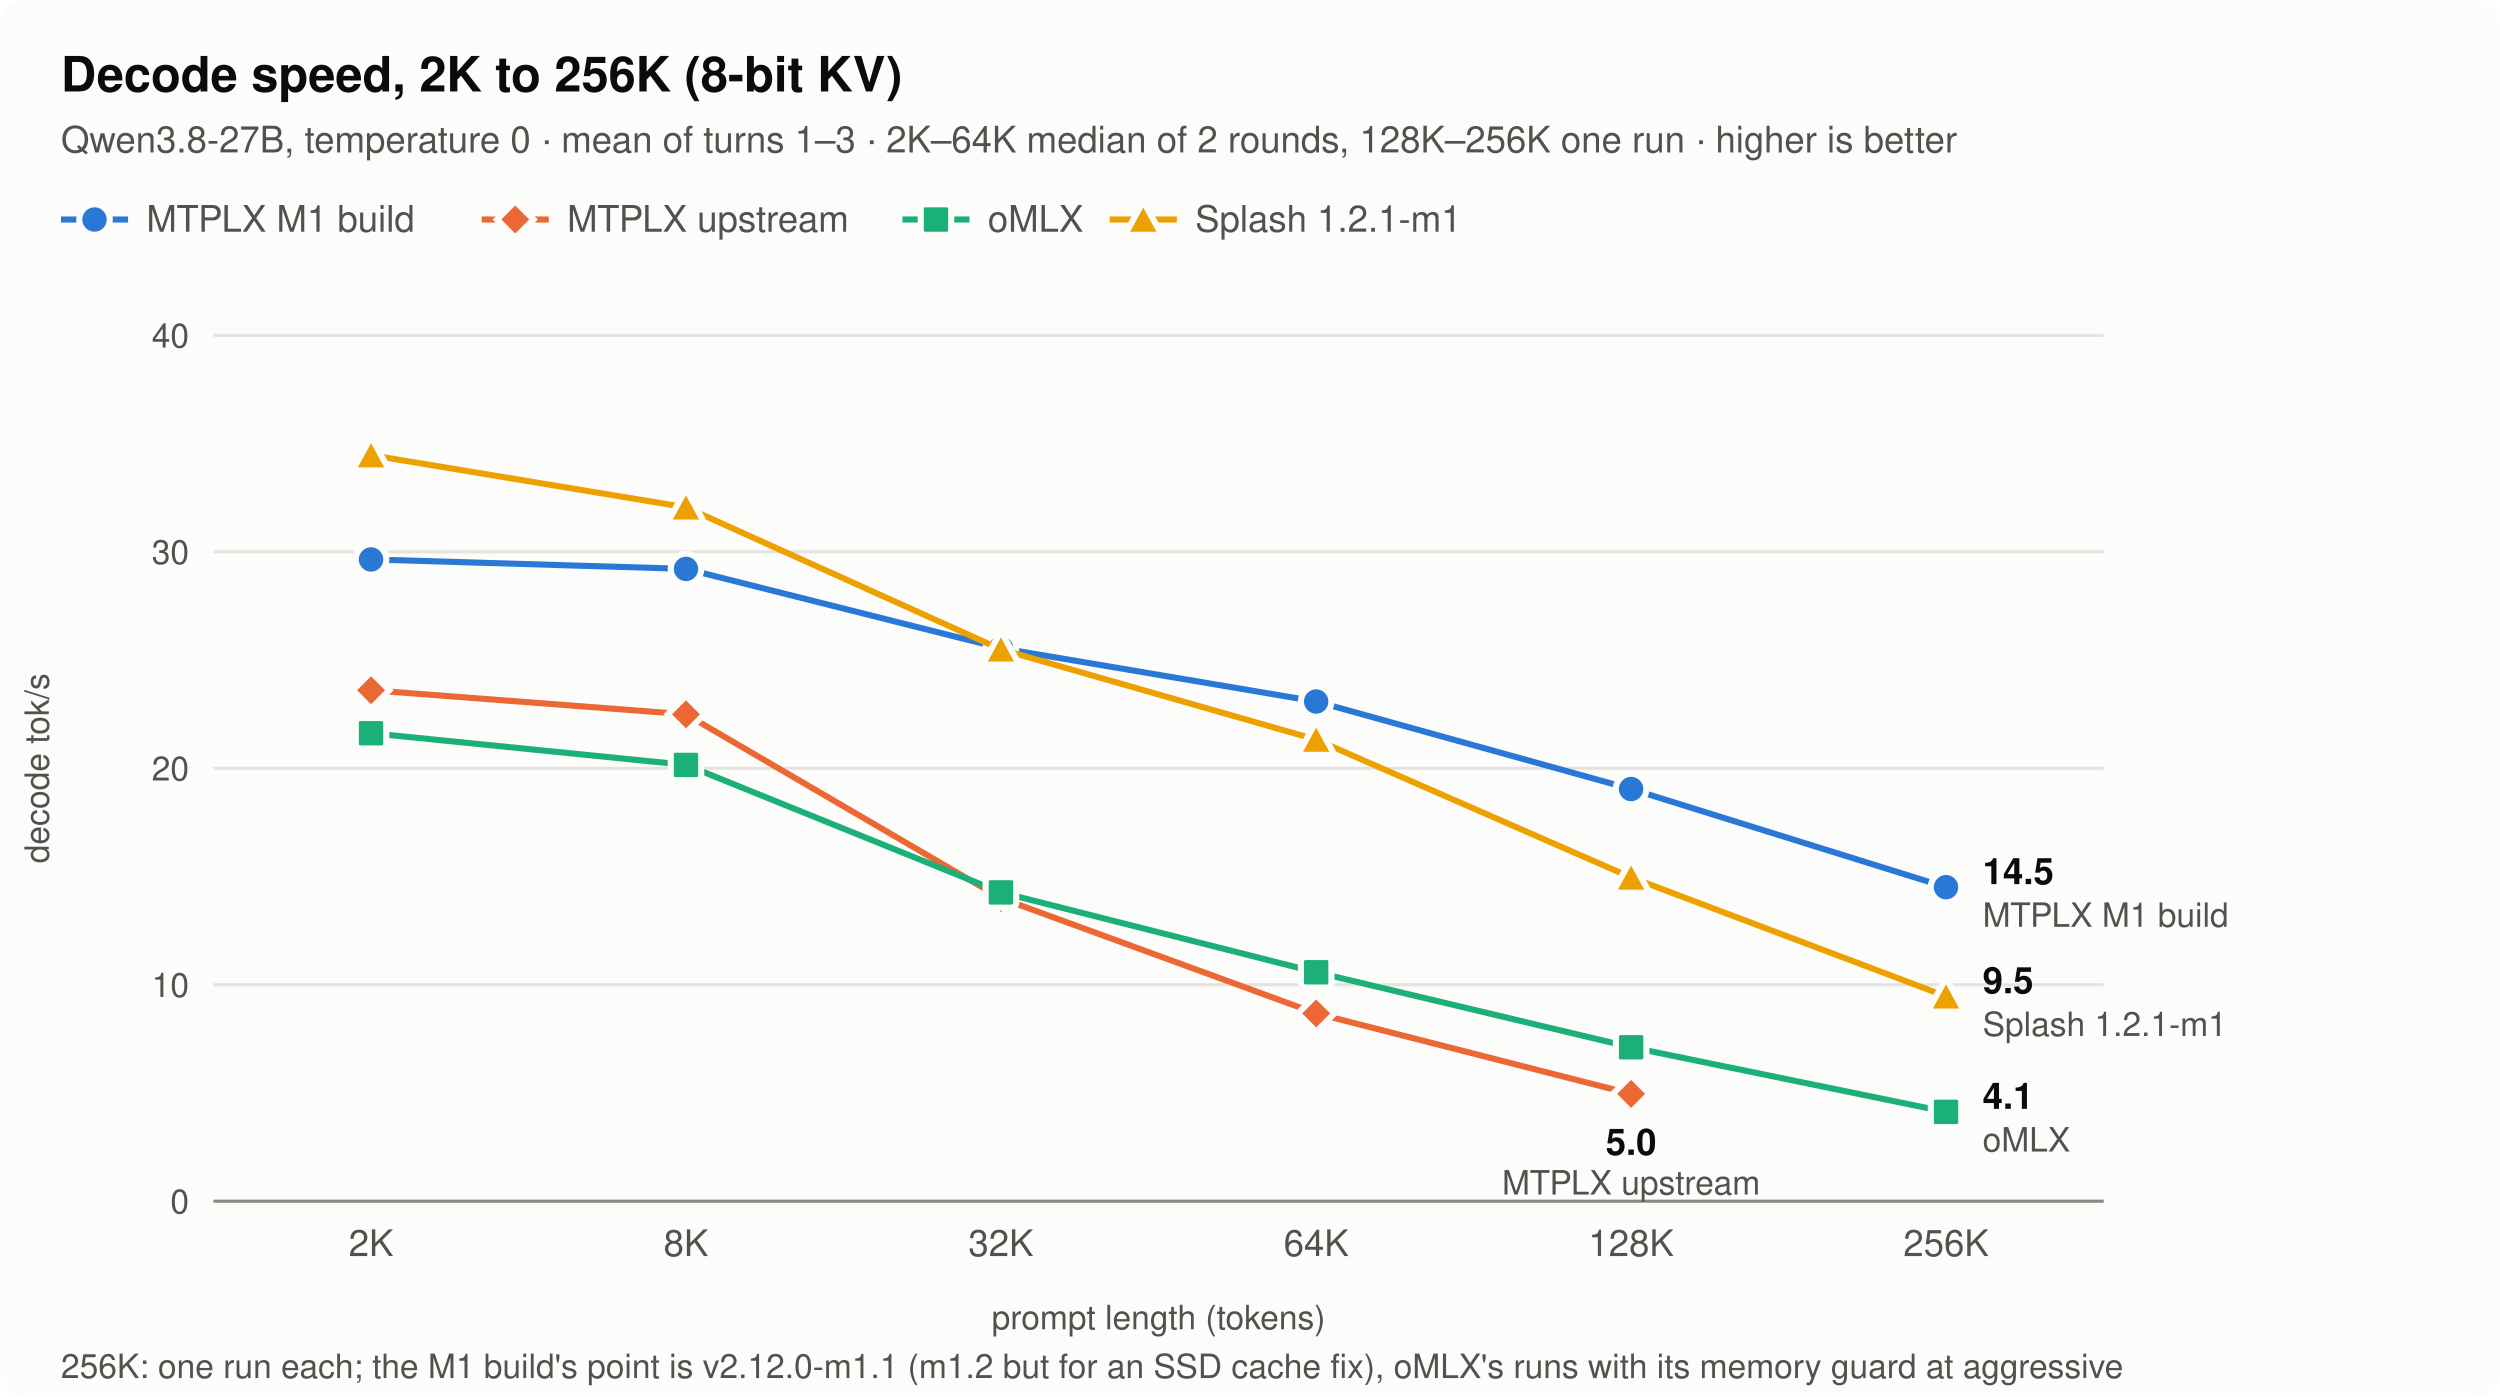
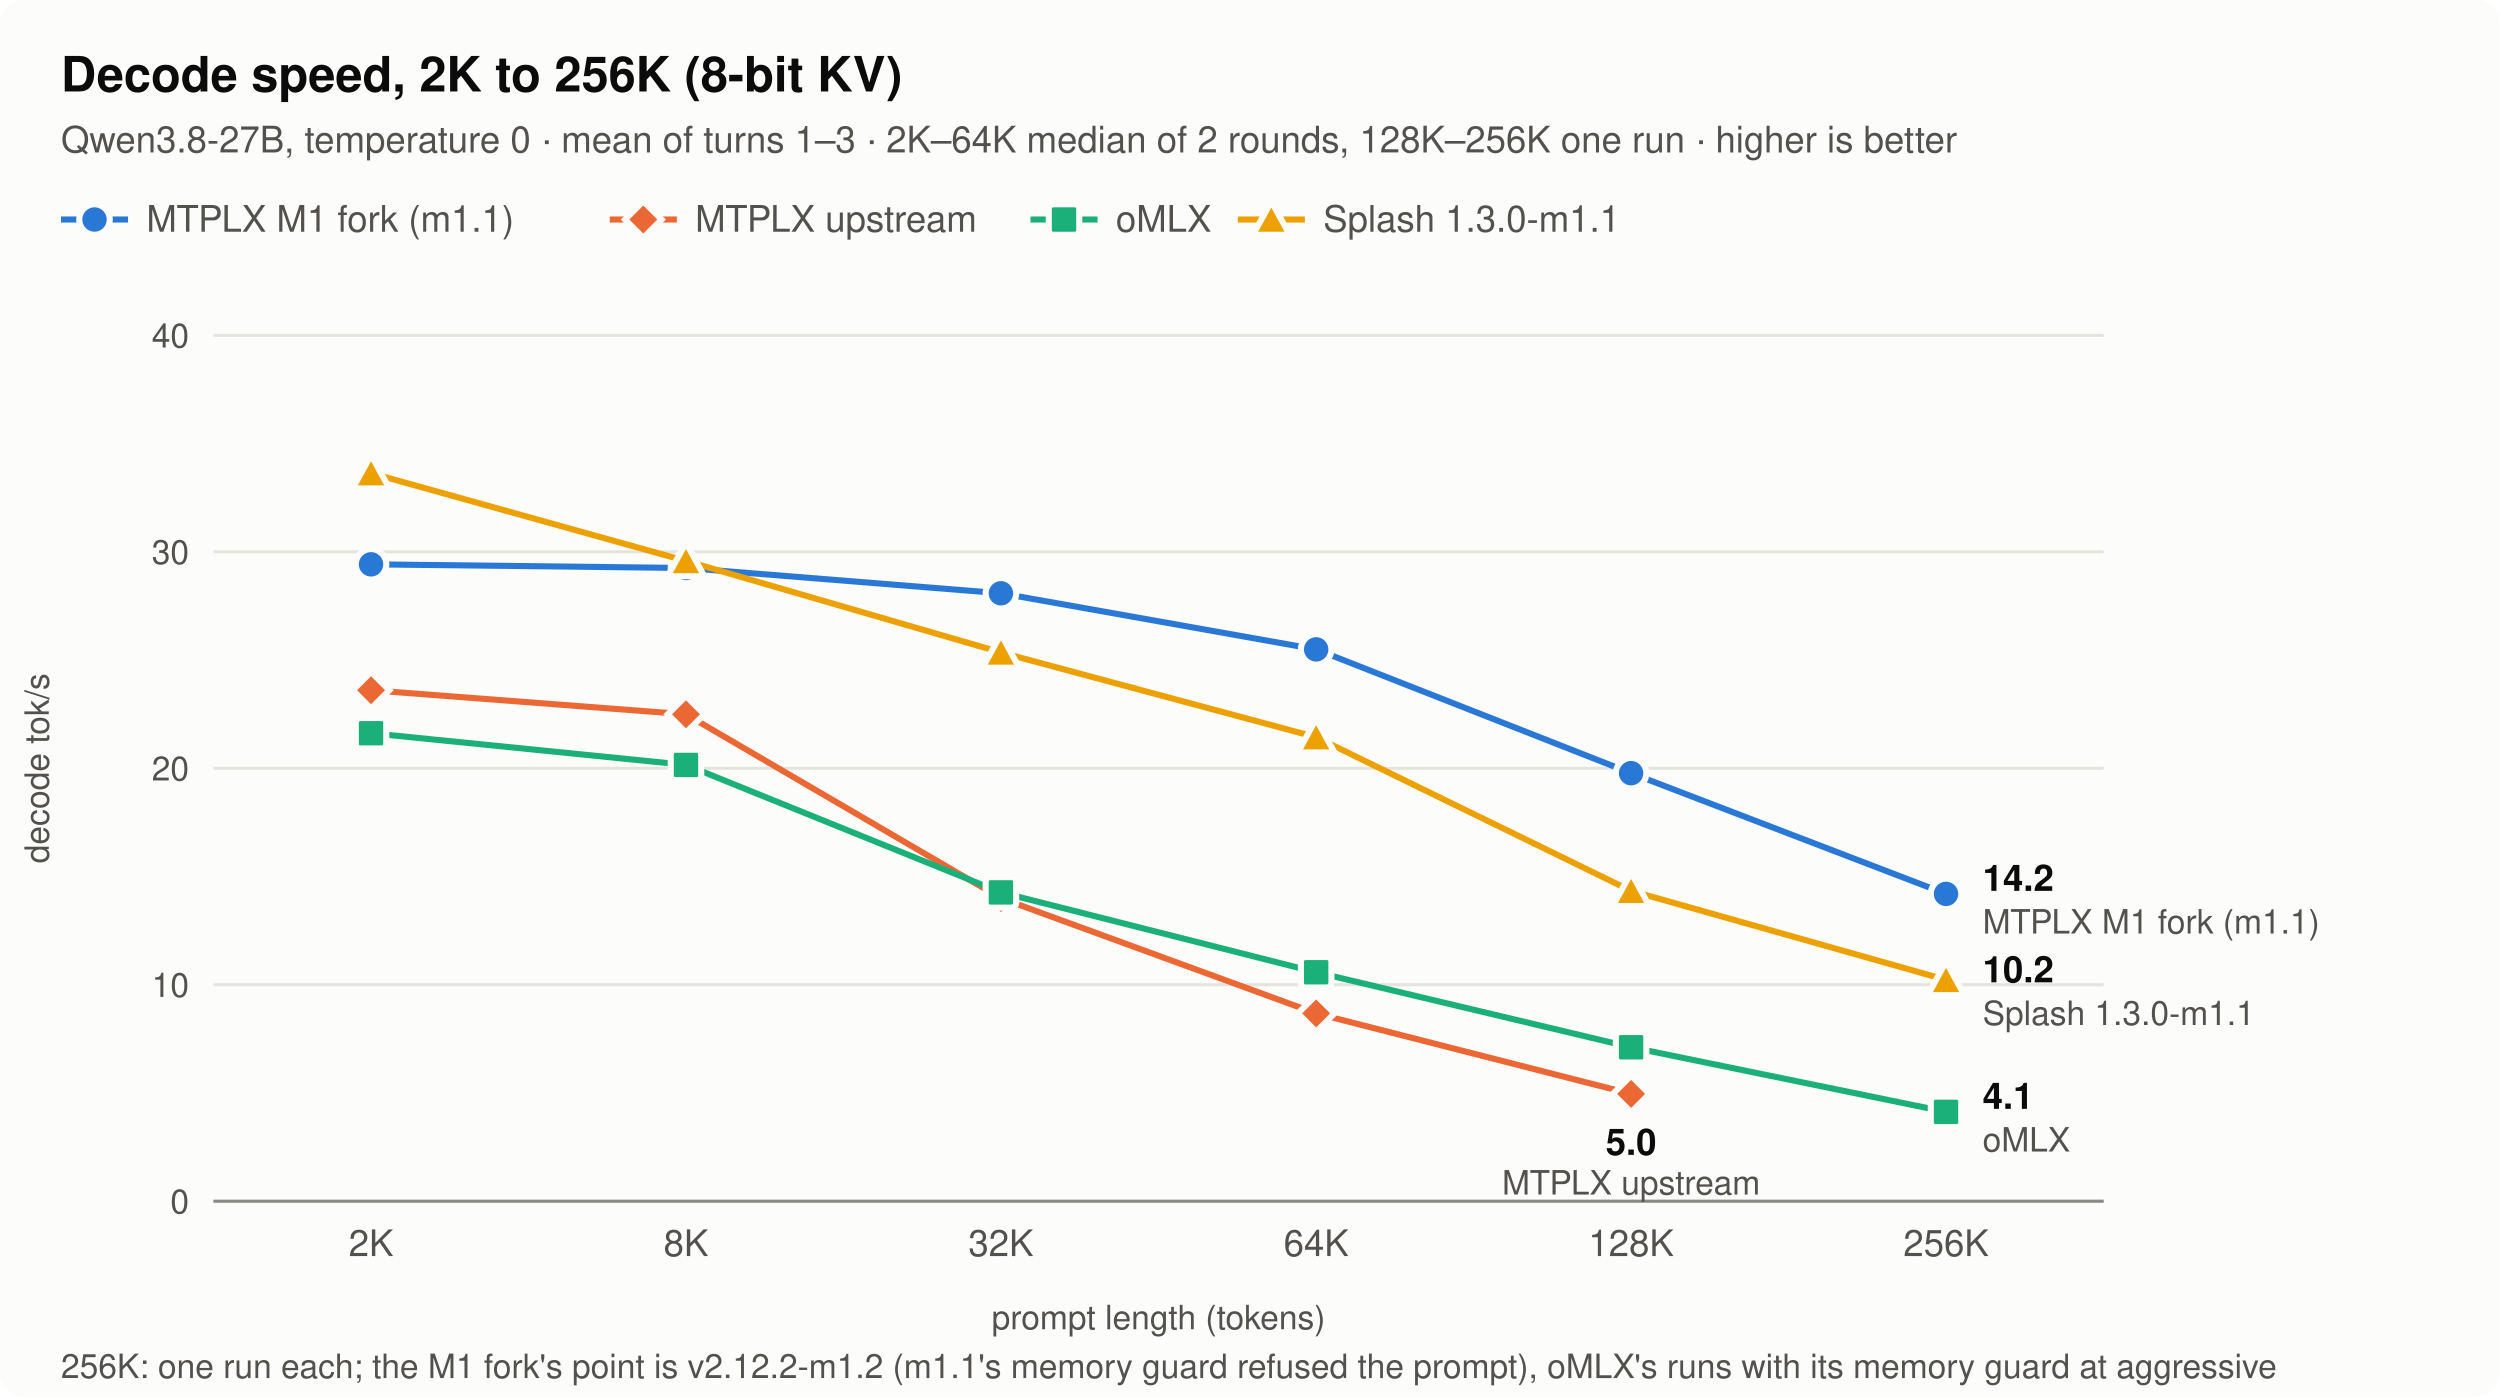
<svg xmlns="http://www.w3.org/2000/svg" viewBox="0 0 820 458" width="820" height="458" role="img" aria-label="Decode speed, 2K to 256K (8-bit KV)" font-family="-apple-system,BlinkMacSystemFont,Segoe UI,Helvetica,Arial,sans-serif">
  <rect width="820" height="458" rx="8" fill="#fcfcfb" />
  <text x="20" y="30" fill="#0b0b0b" font-size="16" font-weight="600">Decode speed, 2K to 256K (8-bit KV)</text>
  <text x="20" y="50" fill="#52514e" font-size="12">Qwen3.8-27B, temperature 0 · mean of turns 1–3 · 2K–64K median of 2 rounds, 128K–256K one run · higher is better</text>
  <line x1="20" x2="42" y1="72" y2="72" stroke="#2a78d6" stroke-width="2" />
  <circle cx="31" cy="72" r="5" fill="#2a78d6" stroke="#fcfcfb" stroke-width="2" />
-   <text x="48" y="76" fill="#52514e" font-size="12">MTPLX M1 build</text>
-   <line x1="158" x2="180" y1="72" y2="72" stroke="#eb6834" stroke-width="2" />
-   <path d="M169 66L175 72L169 78L163 72Z" fill="#eb6834" stroke="#fcfcfb" stroke-width="2" />
-   <text x="186" y="76" fill="#52514e" font-size="12">MTPLX upstream</text>
-   <line x1="296" x2="318" y1="72" y2="72" stroke="#1baf7a" stroke-width="2" />
-   <rect x="302" y="67" width="10" height="10" rx="1.5" fill="#1baf7a" stroke="#fcfcfb" stroke-width="2" />
-   <text x="324" y="76" fill="#52514e" font-size="12">oMLX</text>
-   <line x1="364" x2="386" y1="72" y2="72" stroke="#eda100" stroke-width="2" />
-   <path d="M375 66L381 77L369 77Z" fill="#eda100" stroke="#fcfcfb" stroke-width="2" />
-   <text x="392" y="76" fill="#52514e" font-size="12">Splash 1.2.1-m1</text>
+   <text x="48" y="76" fill="#52514e" font-size="12">MTPLX M1 fork (m1.1)</text>
+   <line x1="200" x2="222" y1="72" y2="72" stroke="#eb6834" stroke-width="2" />
+   <path d="M211 66L217 72L211 78L205 72Z" fill="#eb6834" stroke="#fcfcfb" stroke-width="2" />
+   <text x="228" y="76" fill="#52514e" font-size="12">MTPLX upstream</text>
+   <line x1="338" x2="360" y1="72" y2="72" stroke="#1baf7a" stroke-width="2" />
+   <rect x="344" y="67" width="10" height="10" rx="1.5" fill="#1baf7a" stroke="#fcfcfb" stroke-width="2" />
+   <text x="366" y="76" fill="#52514e" font-size="12">oMLX</text>
+   <line x1="406" x2="428" y1="72" y2="72" stroke="#eda100" stroke-width="2" />
+   <path d="M417 66L423 77L411 77Z" fill="#eda100" stroke="#fcfcfb" stroke-width="2" />
+   <text x="434" y="76" fill="#52514e" font-size="12">Splash 1.3.0-m1.1</text>
  <line x1="70" x2="690" y1="394.0" y2="394.0" stroke="#e4e3de" />
  <text x="62" y="398.0" fill="#52514e" font-size="11" text-anchor="end">0</text>
  <line x1="70" x2="690" y1="323.0" y2="323.0" stroke="#e4e3de" />
  <text x="62" y="327.0" fill="#52514e" font-size="11" text-anchor="end">10</text>
  <line x1="70" x2="690" y1="252.0" y2="252.0" stroke="#e4e3de" />
  <text x="62" y="256.0" fill="#52514e" font-size="11" text-anchor="end">20</text>
  <line x1="70" x2="690" y1="181.0" y2="181.0" stroke="#e4e3de" />
  <text x="62" y="185.0" fill="#52514e" font-size="11" text-anchor="end">30</text>
  <line x1="70" x2="690" y1="110.0" y2="110.0" stroke="#e4e3de" />
  <text x="62" y="114.0" fill="#52514e" font-size="11" text-anchor="end">40</text>
  <line x1="70" x2="690" y1="394" y2="394" stroke="#8a8983" />
  <text x="121.7" y="412" fill="#52514e" font-size="12" text-anchor="middle">2K</text>
  <text x="225.0" y="412" fill="#52514e" font-size="12" text-anchor="middle">8K</text>
  <text x="328.3" y="412" fill="#52514e" font-size="12" text-anchor="middle">32K</text>
  <text x="431.7" y="412" fill="#52514e" font-size="12" text-anchor="middle">64K</text>
  <text x="535.0" y="412" fill="#52514e" font-size="12" text-anchor="middle">128K</text>
  <text x="638.3" y="412" fill="#52514e" font-size="12" text-anchor="middle">256K</text>
  <text x="380.0" y="436" fill="#52514e" font-size="11" text-anchor="middle">prompt length (tokens)</text>
  <text x="16" y="252.0" fill="#52514e" font-size="11" text-anchor="middle" transform="rotate(-90 16 252.0)">decode tok/s</text>
-   <polyline points="121.7,183.5 225.0,186.6 328.3,212.6 431.7,230.1 535.0,258.8 638.3,291.0" fill="none" stroke="#2a78d6" stroke-width="2" stroke-linejoin="round" />
-   <circle cx="121.7" cy="183.5" r="5" fill="#2a78d6" stroke="#fcfcfb" stroke-width="2" />
-   <circle cx="225.0" cy="186.6" r="5" fill="#2a78d6" stroke="#fcfcfb" stroke-width="2" />
-   <circle cx="328.3" cy="212.6" r="5" fill="#2a78d6" stroke="#fcfcfb" stroke-width="2" />
-   <circle cx="431.7" cy="230.1" r="5" fill="#2a78d6" stroke="#fcfcfb" stroke-width="2" />
-   <circle cx="535.0" cy="258.8" r="5" fill="#2a78d6" stroke="#fcfcfb" stroke-width="2" />
-   <circle cx="638.3" cy="291.0" r="5" fill="#2a78d6" stroke="#fcfcfb" stroke-width="2" />
+   <polyline points="121.7,185.1 225.0,186.3 328.3,194.6 431.7,213.0 535.0,253.6 638.3,293.2" fill="none" stroke="#2a78d6" stroke-width="2" stroke-linejoin="round" />
+   <circle cx="121.7" cy="185.1" r="5" fill="#2a78d6" stroke="#fcfcfb" stroke-width="2" />
+   <circle cx="225.0" cy="186.3" r="5" fill="#2a78d6" stroke="#fcfcfb" stroke-width="2" />
+   <circle cx="328.3" cy="194.6" r="5" fill="#2a78d6" stroke="#fcfcfb" stroke-width="2" />
+   <circle cx="431.7" cy="213.0" r="5" fill="#2a78d6" stroke="#fcfcfb" stroke-width="2" />
+   <circle cx="535.0" cy="253.6" r="5" fill="#2a78d6" stroke="#fcfcfb" stroke-width="2" />
+   <circle cx="638.3" cy="293.2" r="5" fill="#2a78d6" stroke="#fcfcfb" stroke-width="2" />
  <polyline points="121.7,226.4 225.0,234.3 328.3,294.6 431.7,332.4 535.0,358.8" fill="none" stroke="#eb6834" stroke-width="2" stroke-linejoin="round" />
  <path d="M121.7 220.4L127.7 226.4L121.7 232.4L115.7 226.4Z" fill="#eb6834" stroke="#fcfcfb" stroke-width="2" />
  <path d="M225.0 228.3L231.0 234.3L225.0 240.3L219.0 234.3Z" fill="#eb6834" stroke="#fcfcfb" stroke-width="2" />
  <path d="M328.3 288.6L334.3 294.6L328.3 300.6L322.3 294.6Z" fill="#eb6834" stroke="#fcfcfb" stroke-width="2" />
  <path d="M431.7 326.4L437.7 332.4L431.7 338.4L425.7 332.4Z" fill="#eb6834" stroke="#fcfcfb" stroke-width="2" />
  <path d="M535.0 352.8L541.0 358.8L535.0 364.8L529.0 358.8Z" fill="#eb6834" stroke="#fcfcfb" stroke-width="2" />
  <text x="535.0" y="378.8" fill="#0b0b0b" font-size="12" font-weight="600" text-anchor="middle">5.0</text>
  <text x="535.0" y="391.8" fill="#52514e" font-size="11" text-anchor="middle">MTPLX upstream</text>
  <polyline points="121.7,240.5 225.0,250.9 328.3,292.7 431.7,318.9 535.0,343.5 638.3,364.7" fill="none" stroke="#1baf7a" stroke-width="2" stroke-linejoin="round" />
  <rect x="116.7" y="235.5" width="10" height="10" rx="1.5" fill="#1baf7a" stroke="#fcfcfb" stroke-width="2" />
  <rect x="220.0" y="245.9" width="10" height="10" rx="1.5" fill="#1baf7a" stroke="#fcfcfb" stroke-width="2" />
  <rect x="323.3" y="287.7" width="10" height="10" rx="1.5" fill="#1baf7a" stroke="#fcfcfb" stroke-width="2" />
  <rect x="426.7" y="313.9" width="10" height="10" rx="1.5" fill="#1baf7a" stroke="#fcfcfb" stroke-width="2" />
  <rect x="530.0" y="338.5" width="10" height="10" rx="1.5" fill="#1baf7a" stroke="#fcfcfb" stroke-width="2" />
  <rect x="633.3" y="359.7" width="10" height="10" rx="1.5" fill="#1baf7a" stroke="#fcfcfb" stroke-width="2" />
-   <polyline points="121.7,149.3 225.0,166.4 328.3,213.0 431.7,242.6 535.0,287.8 638.3,326.8" fill="none" stroke="#eda100" stroke-width="2" stroke-linejoin="round" />
-   <path d="M121.7 143.3L127.7 154.3L115.7 154.3Z" fill="#eda100" stroke="#fcfcfb" stroke-width="2" />
-   <path d="M225.0 160.4L231.0 171.4L219.0 171.4Z" fill="#eda100" stroke="#fcfcfb" stroke-width="2" />
-   <path d="M328.3 207.0L334.3 218.0L322.3 218.0Z" fill="#eda100" stroke="#fcfcfb" stroke-width="2" />
-   <path d="M431.7 236.6L437.7 247.6L425.7 247.6Z" fill="#eda100" stroke="#fcfcfb" stroke-width="2" />
-   <path d="M535.0 281.8L541.0 292.8L529.0 292.8Z" fill="#eda100" stroke="#fcfcfb" stroke-width="2" />
-   <path d="M638.3 320.8L644.3 331.8L632.3 331.8Z" fill="#eda100" stroke="#fcfcfb" stroke-width="2" />
-   <text x="650.3" y="290.0" fill="#0b0b0b" font-size="12" font-weight="600">14.5</text>
-   <text x="650.3" y="304.0" fill="#52514e" font-size="11">MTPLX M1 build</text>
-   <text x="650.3" y="325.8" fill="#0b0b0b" font-size="12" font-weight="600">9.5</text>
-   <text x="650.3" y="339.8" fill="#52514e" font-size="11">Splash 1.2.1-m1</text>
+   <polyline points="121.7,155.2 225.0,184.0 328.3,214.0 431.7,241.8 535.0,292.2 638.3,321.4" fill="none" stroke="#eda100" stroke-width="2" stroke-linejoin="round" />
+   <path d="M121.7 149.2L127.7 160.2L115.7 160.2Z" fill="#eda100" stroke="#fcfcfb" stroke-width="2" />
+   <path d="M225.0 178.0L231.0 189.0L219.0 189.0Z" fill="#eda100" stroke="#fcfcfb" stroke-width="2" />
+   <path d="M328.3 208.0L334.3 219.0L322.3 219.0Z" fill="#eda100" stroke="#fcfcfb" stroke-width="2" />
+   <path d="M431.7 235.8L437.7 246.8L425.7 246.8Z" fill="#eda100" stroke="#fcfcfb" stroke-width="2" />
+   <path d="M535.0 286.2L541.0 297.2L529.0 297.2Z" fill="#eda100" stroke="#fcfcfb" stroke-width="2" />
+   <path d="M638.3 315.4L644.3 326.4L632.3 326.4Z" fill="#eda100" stroke="#fcfcfb" stroke-width="2" />
+   <text x="650.3" y="292.2" fill="#0b0b0b" font-size="12" font-weight="600">14.2</text>
+   <text x="650.3" y="306.2" fill="#52514e" font-size="11">MTPLX M1 fork (m1.1)</text>
+   <text x="650.3" y="322.2" fill="#0b0b0b" font-size="12" font-weight="600">10.2</text>
+   <text x="650.3" y="336.2" fill="#52514e" font-size="11">Splash 1.3.0-m1.1</text>
  <text x="650.3" y="363.7" fill="#0b0b0b" font-size="12" font-weight="600">4.1</text>
  <text x="650.3" y="377.7" fill="#52514e" font-size="11">oMLX</text>
-   <text x="20" y="452" fill="#52514e" font-size="11">256K: one run each; the M1 build's point is v2.12.0-m1.1 (m1.2 but for an SSD cache fix), oMLX's runs with its memory guard at aggressive</text>
+   <text x="20" y="452" fill="#52514e" font-size="11">256K: one run each; the M1 fork's point is v2.12.2-m1.2 (m1.1's memory guard refused the prompt), oMLX's runs with its memory guard at aggressive</text>
</svg>
